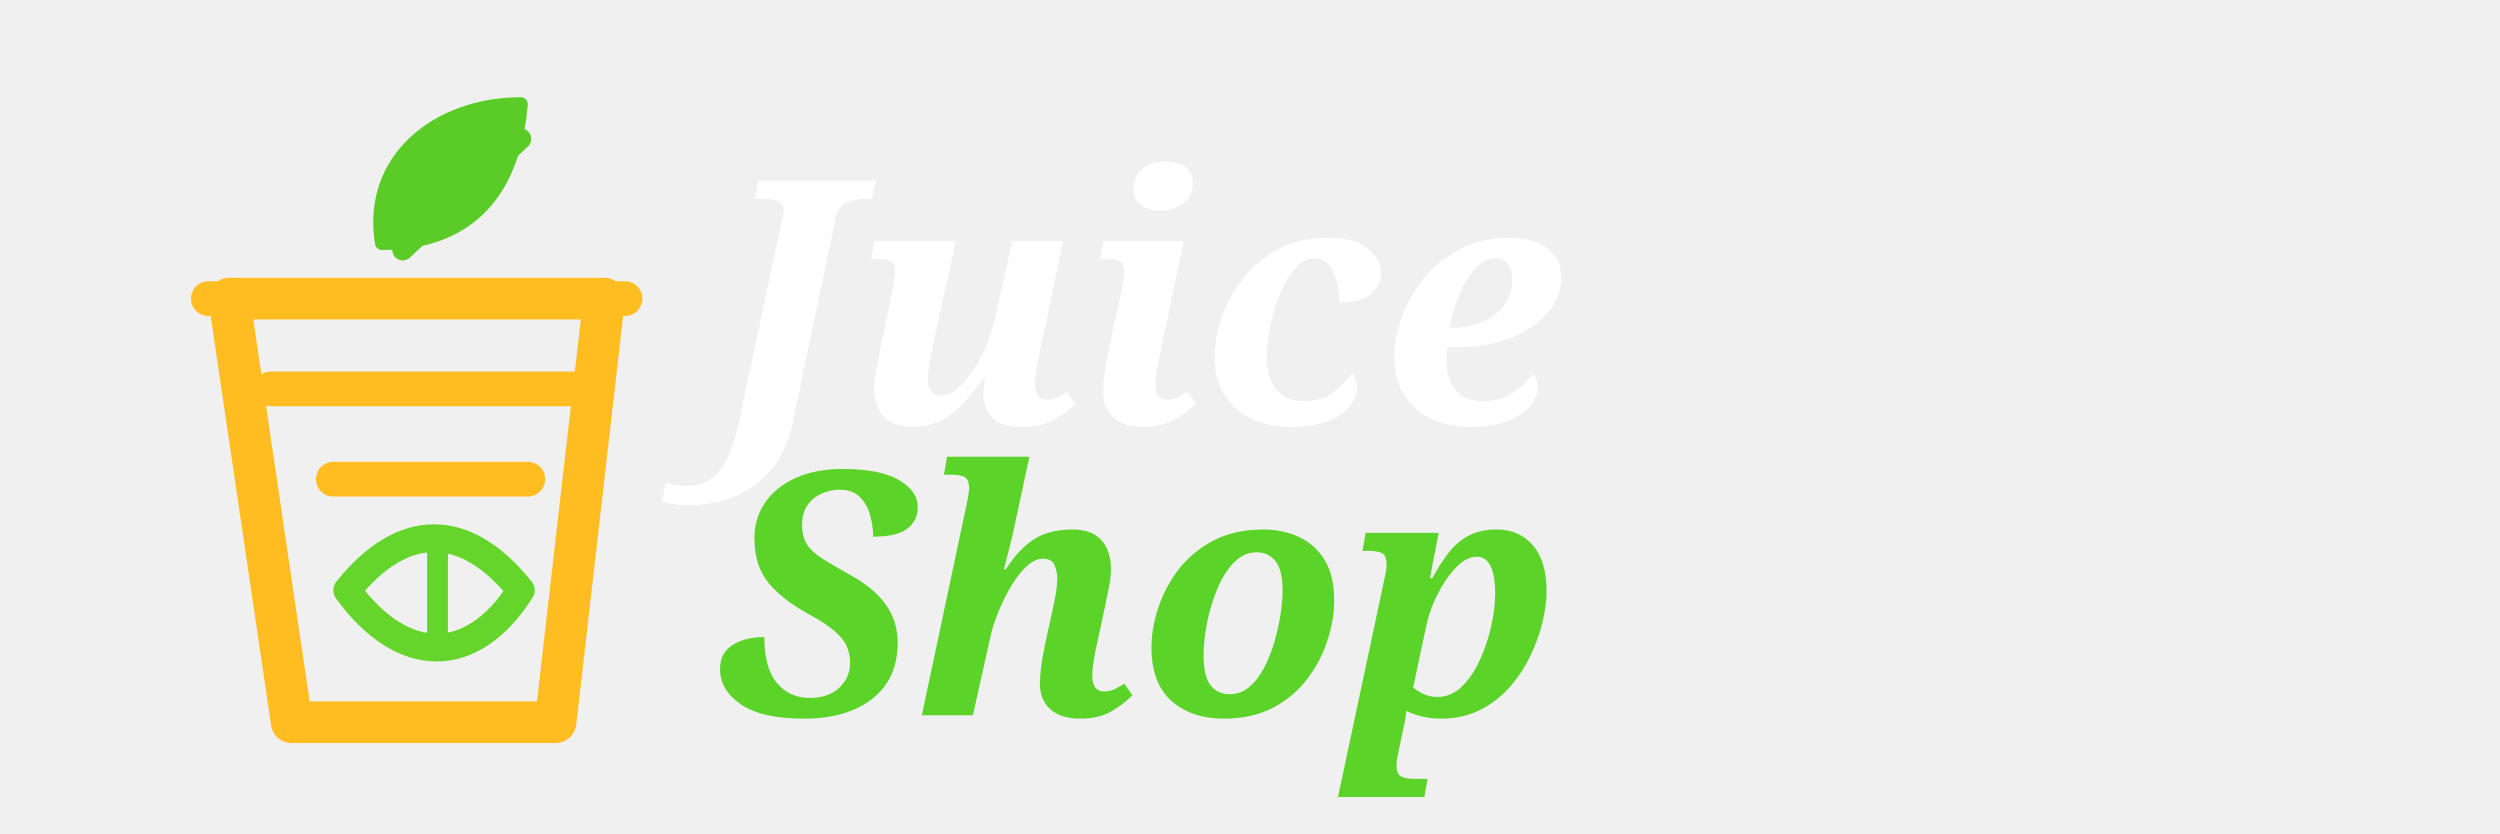
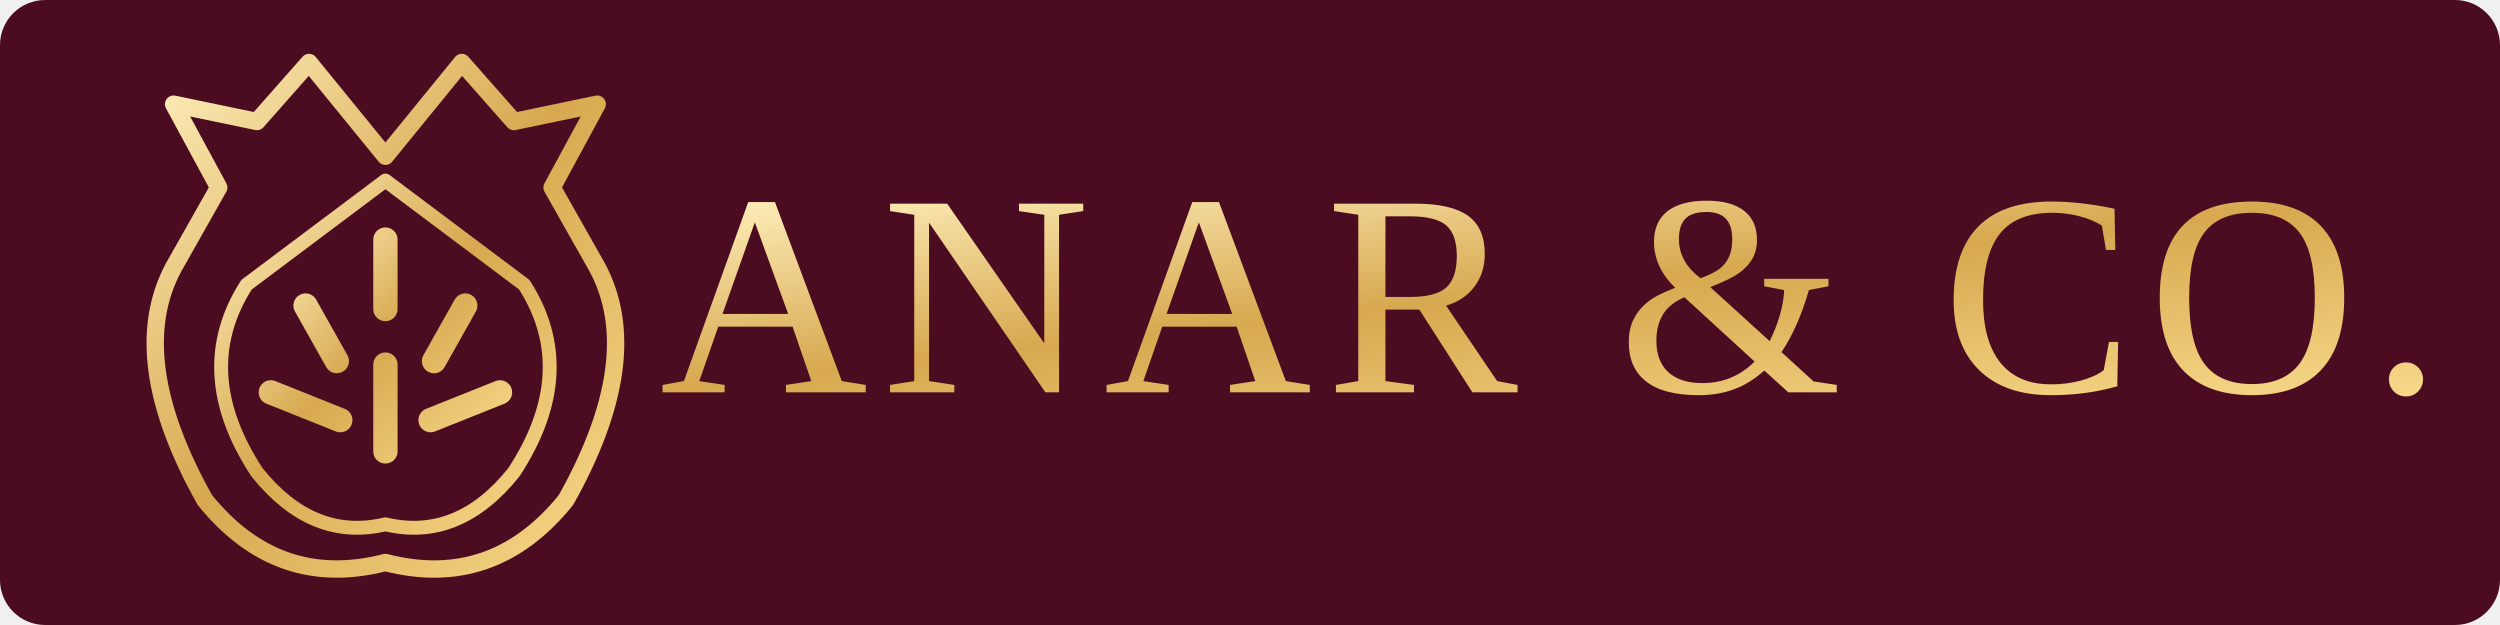
- <svg xmlns="http://www.w3.org/2000/svg" viewBox="0 0 360 120">
-   <g transform="translate(8 8)" stroke-linecap="round" stroke-linejoin="round">
-     <path d="M25 35h54l-7 61H34Z" fill="none" stroke="#ffbd22" stroke-width="6" />
-     <path d="M22 35h60M31 48h45M40 61h28" stroke="#ffbd22" stroke-width="5" />
-     <path d="M47 27c-2-12 8-20 20-20-1 12-7 20-20 20Z" fill="#5acb27" stroke="#5acb27" stroke-width="2" />
-     <path d="M50 28 67 12" stroke="#5acb27" stroke-width="3" />
-     <path d="M42 77c8-10 17-10 25 0-7 11-17 11-25 0Z" fill="none" stroke="#65d52b" stroke-width="4" />
-     <path d="M55 71v14" stroke="#65d52b" stroke-width="3" />
+ <svg xmlns="http://www.w3.org/2000/svg" viewBox="0 0 720 180" role="img" aria-labelledby="title desc">
+   <defs>
+     <linearGradient id="gold" x1="0" y1="0" x2="1" y2="1">
+       <stop stop-color="#fff0bd" />
+       <stop offset=".48" stop-color="#d7a84f" />
+       <stop offset="1" stop-color="#f7d98a" />
+     </linearGradient>
+   </defs>
+   <rect width="720" height="180" rx="13" fill="#4b0b21" />
+   <g transform="translate(23 12)" fill="none" stroke="url(#gold)" stroke-linecap="round" stroke-linejoin="round">
+     <path d="M66 6 51 23 27 18 40 42 27 65Q13 91 36 132Q57 158 88 150Q119 158 140 132Q163 91 149 65L136 42 149 18 125 23 110 6 88 33Z" stroke-width="5" />
+     <path d="M88 40 48 70Q32 95 51 124Q67 144 88 139Q109 144 125 124Q144 95 128 70Z" stroke-width="4" />
+     <path d="M88 57 88 77M65 76 74 92M111 76 102 92M55 101 75 109M121 101 101 109M88 93 88 118" stroke-width="7" />
  </g>
-   <text x="103" y="61" font-family="Georgia,serif" font-size="49" font-style="italic" font-weight="700" fill="#fff">Juice</text>
-   <text x="103" y="103" font-family="Georgia,serif" font-size="49" font-style="italic" font-weight="700" fill="#5bd329">Shop</text>
+   <text x="190" y="113" font-family="Georgia,'Times New Roman',serif" font-size="83" letter-spacing="4" fill="url(#gold)">ANAR &amp; CO.</text>
</svg>
